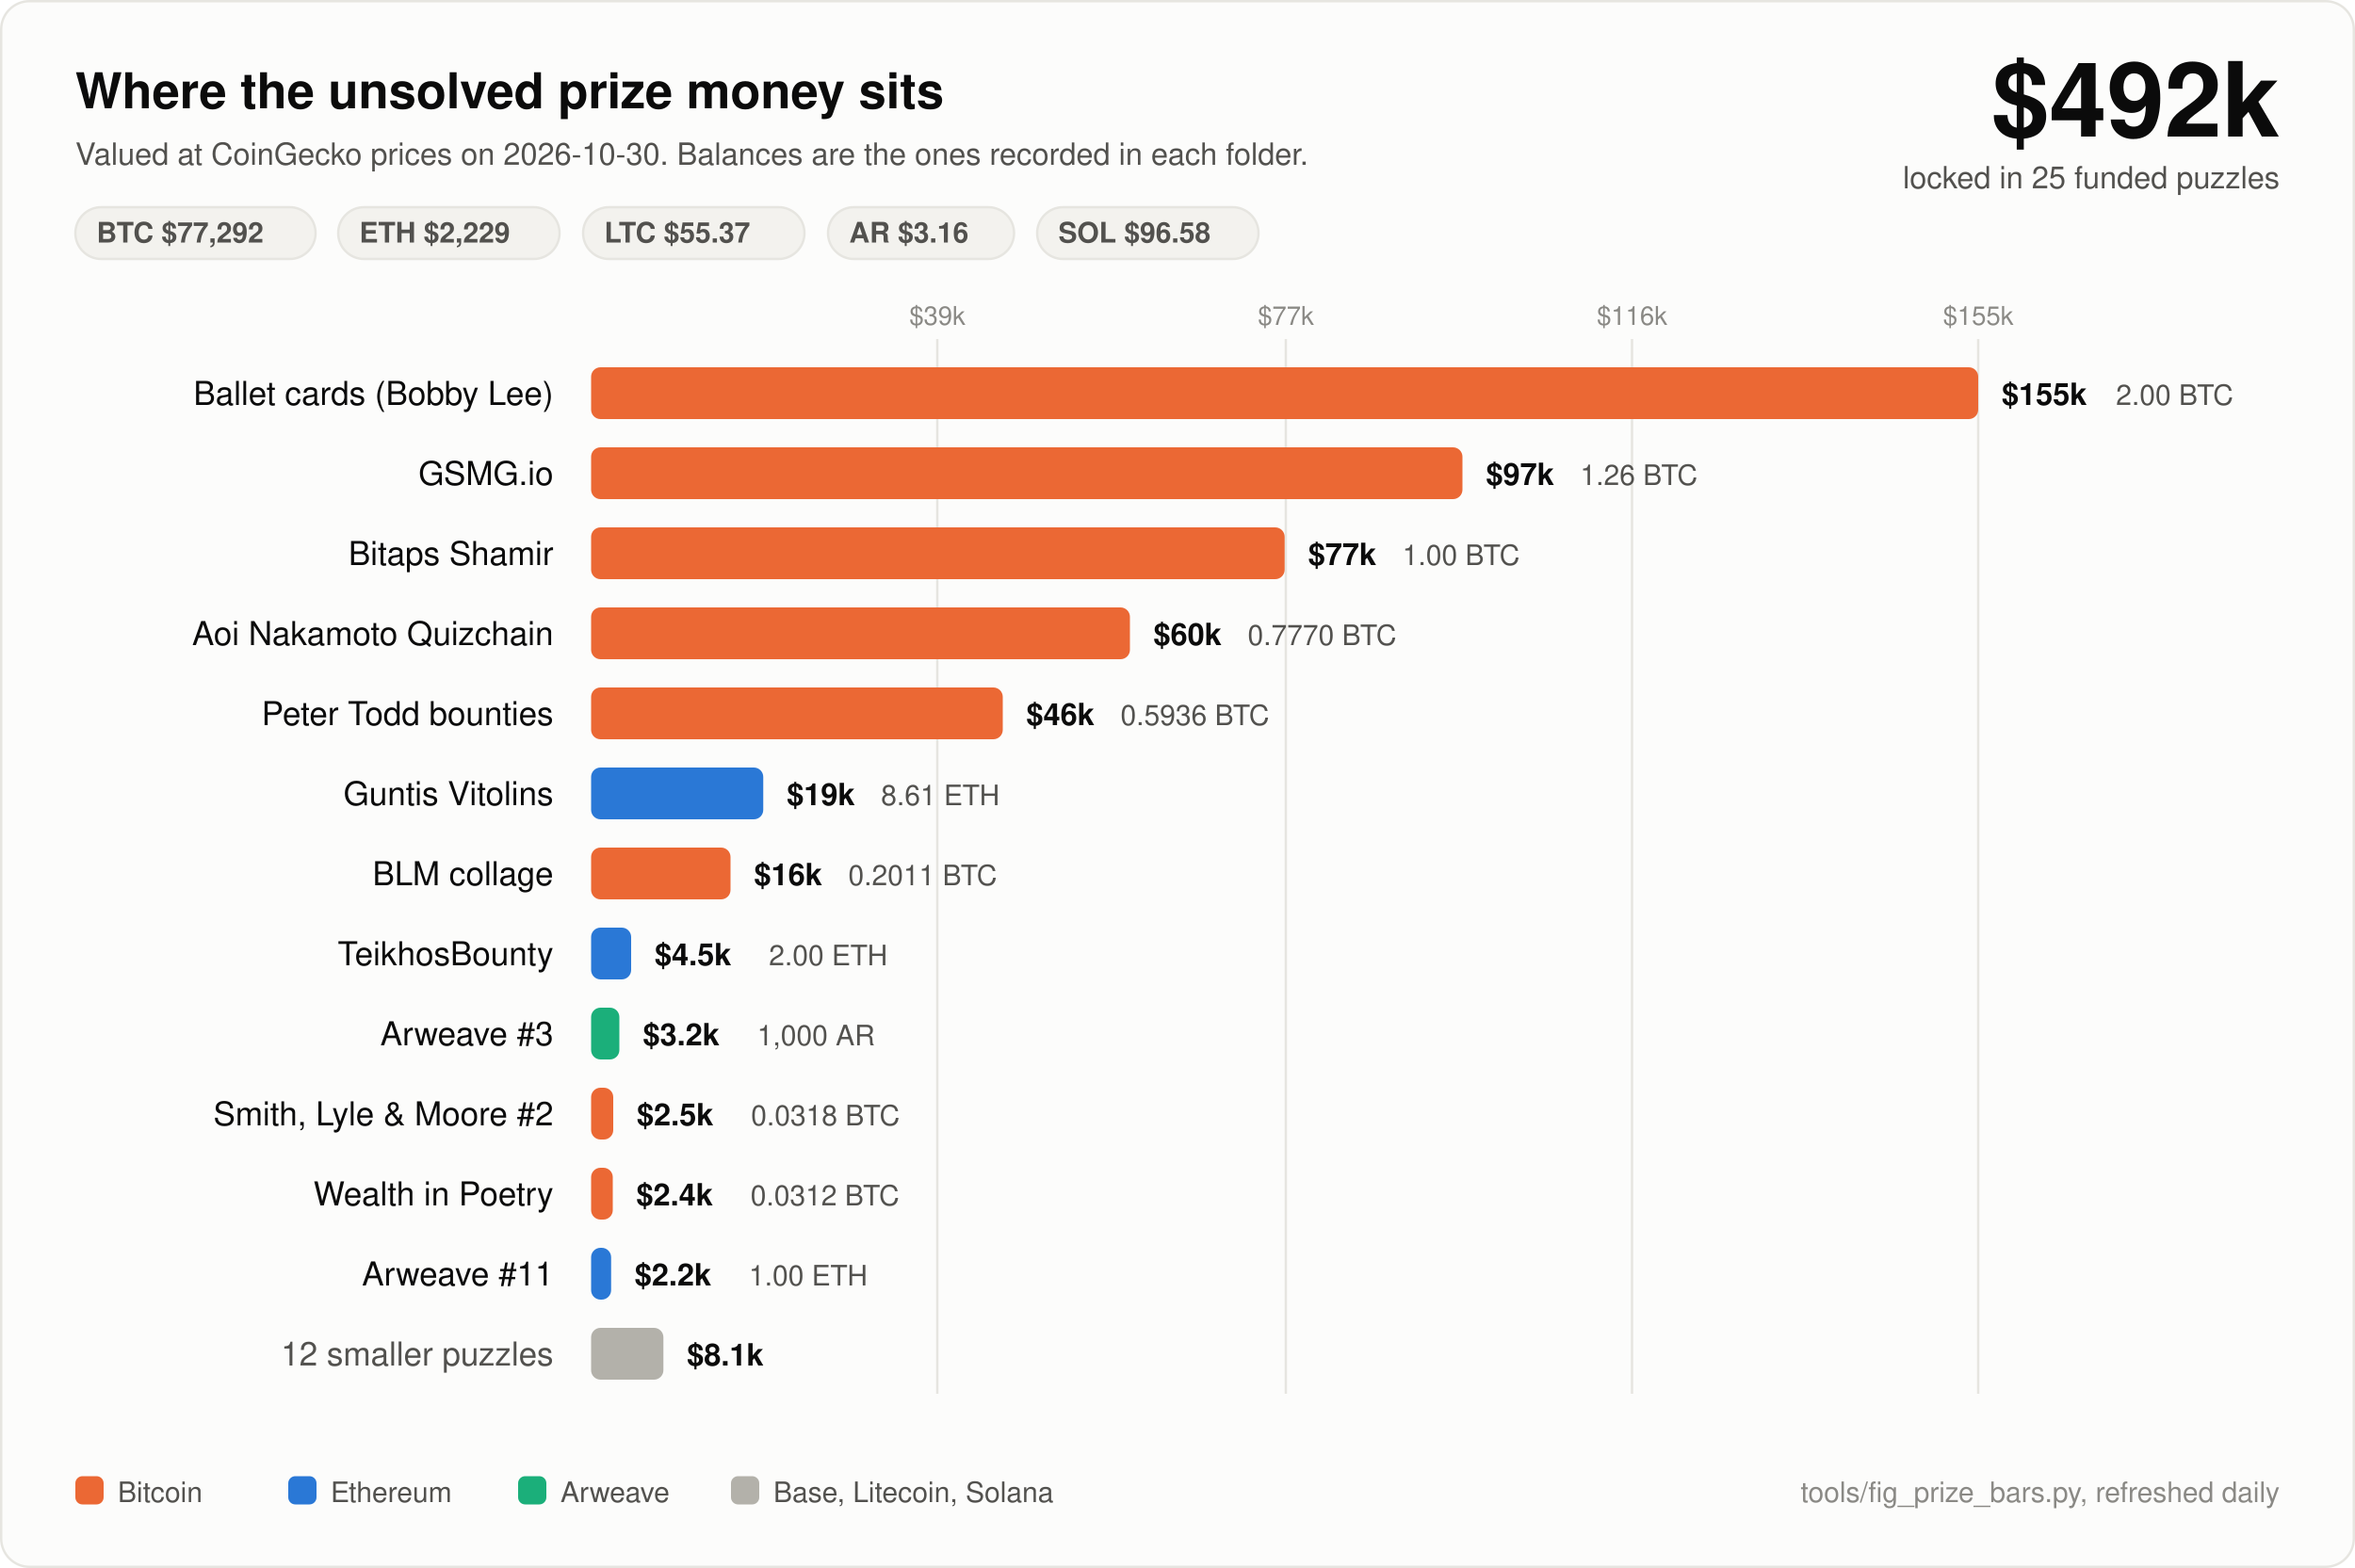
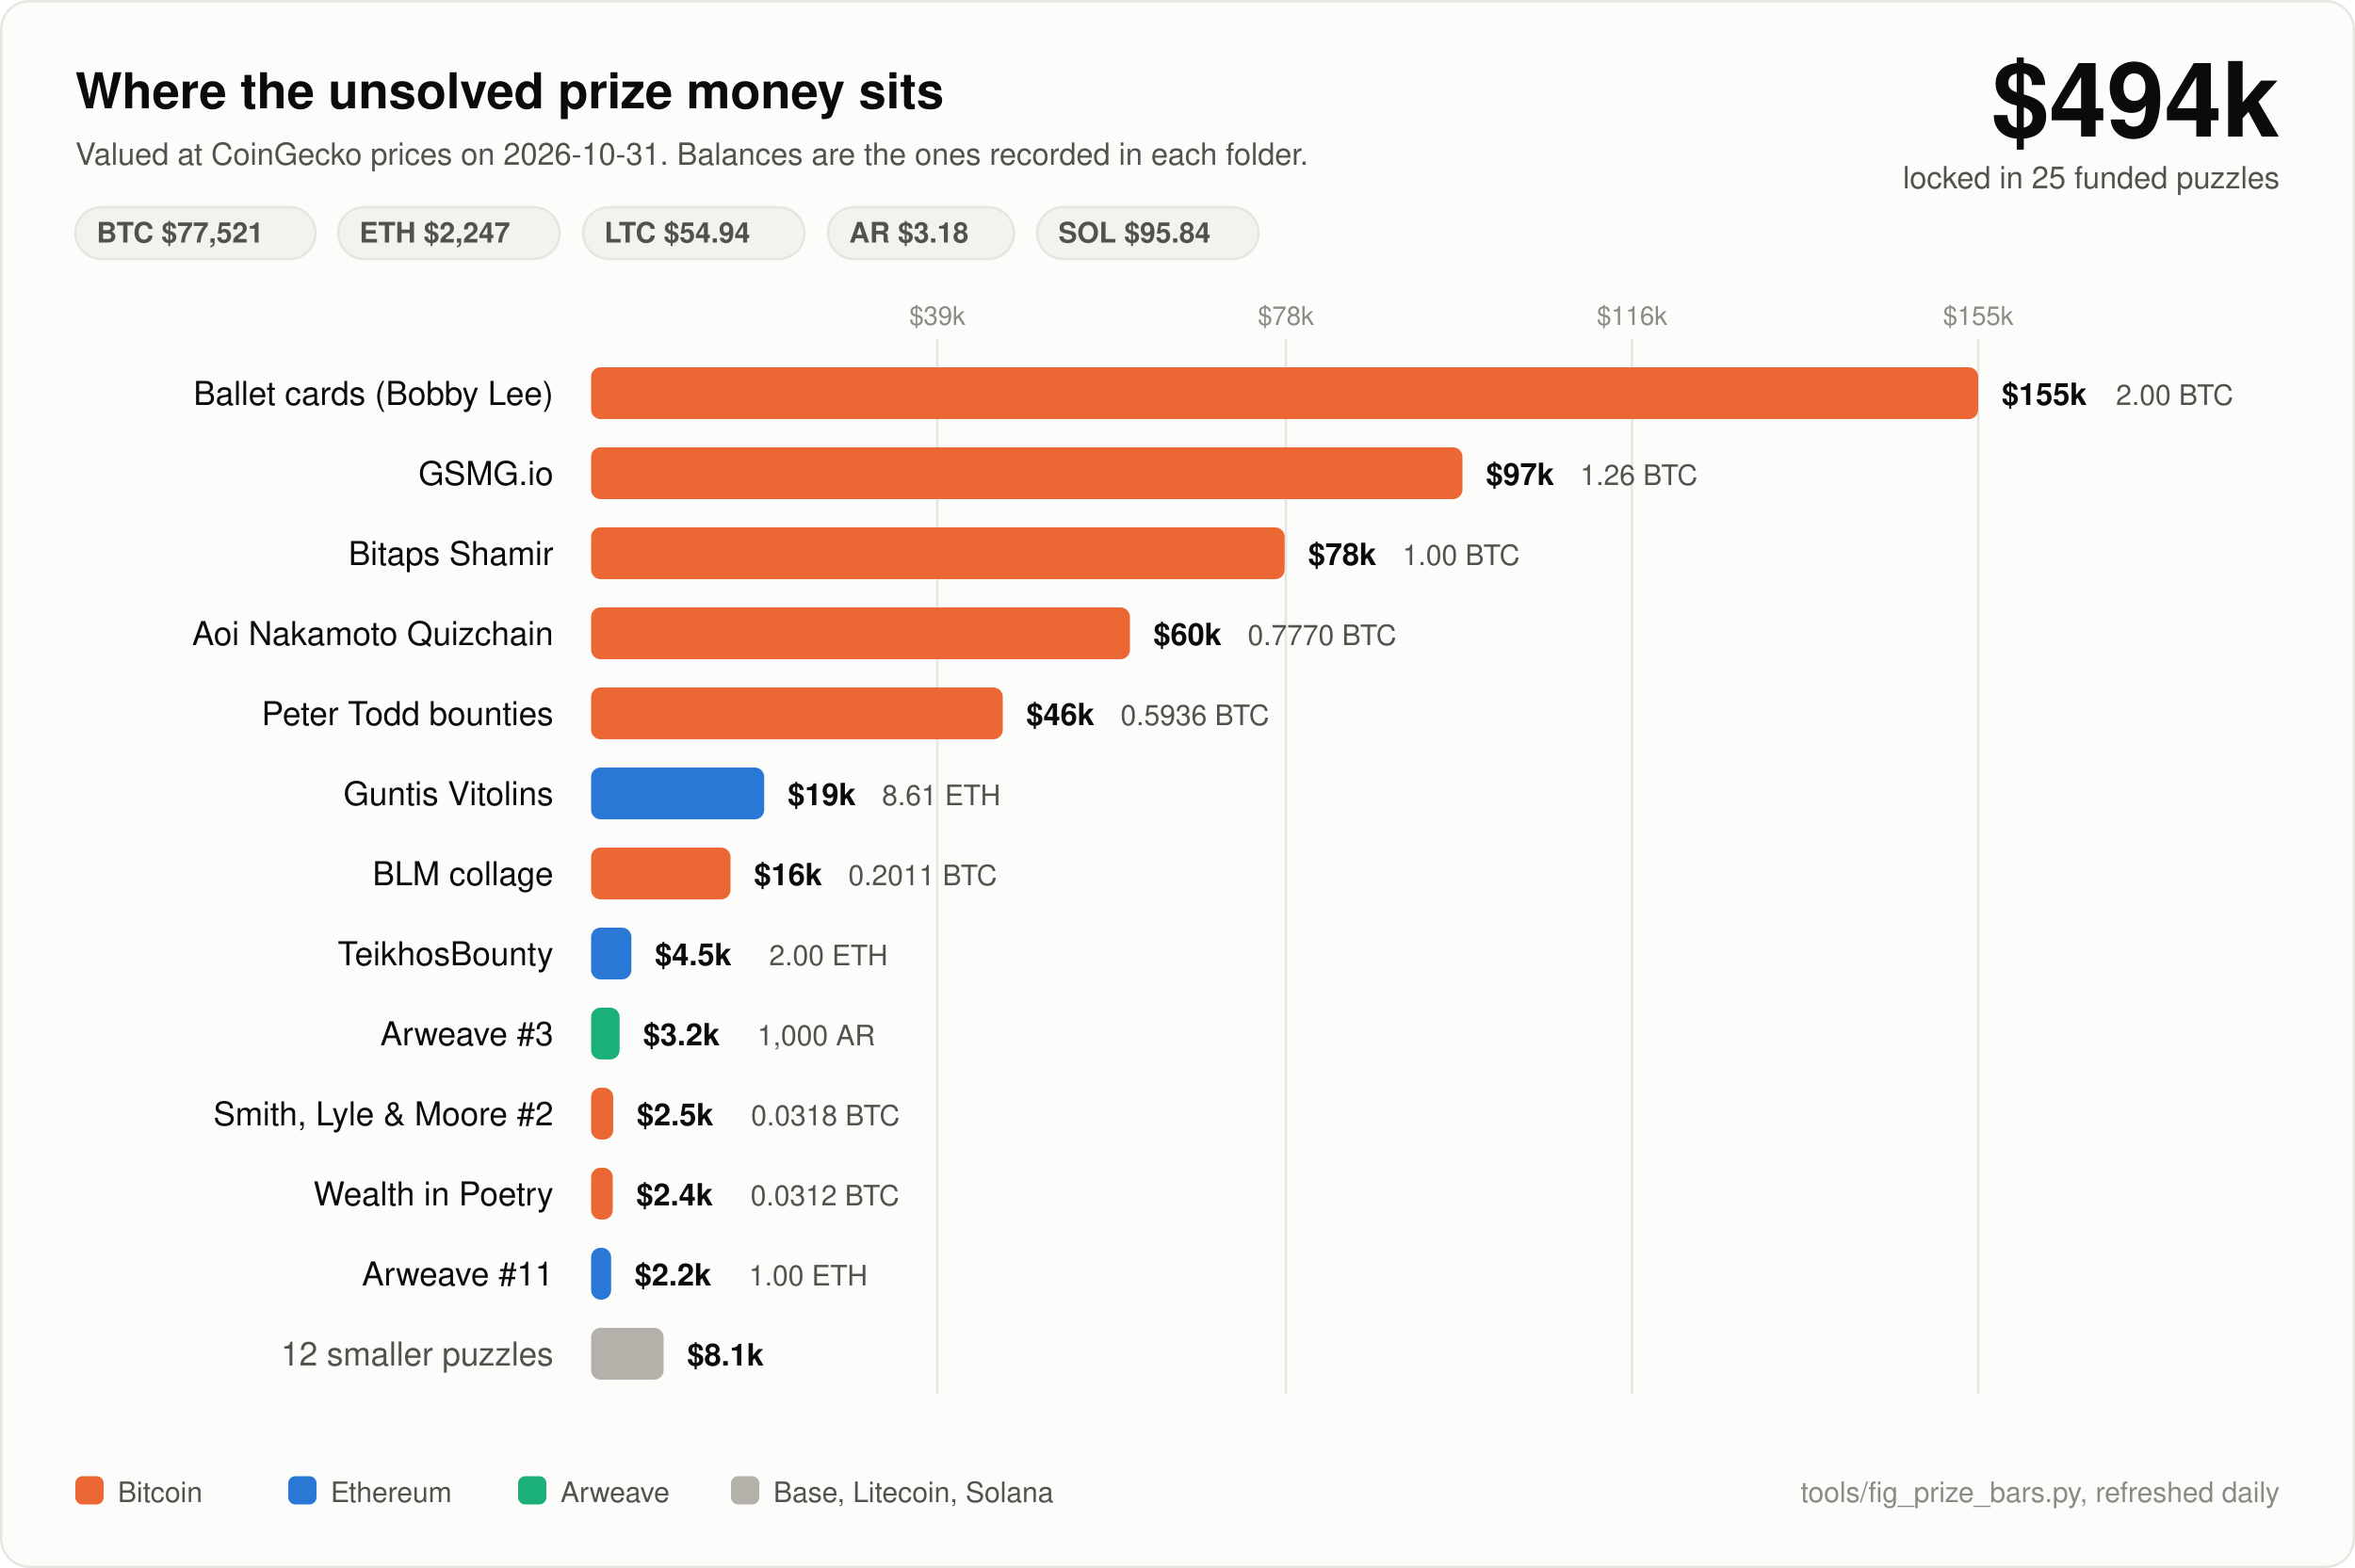
<svg xmlns="http://www.w3.org/2000/svg" width="1000" height="666" viewBox="0 0 1000 666" font-family="ui-sans-serif, -apple-system, Segoe UI, Helvetica, Arial, sans-serif">
  <rect x="0.5" y="0.5" width="999" height="665" rx="12" fill="#fcfcfb" stroke="#e6e5e0" />
  <text x="32" y="46" fill="#0b0b0b" font-size="21" font-weight="700">Where the unsolved prize money sits</text>
-   <text x="32" y="70" fill="#52514e" font-size="13">Valued at CoinGecko prices on 2026-10-30. Balances are the ones recorded in each folder.</text>
-   <text x="968" y="58" fill="#0b0b0b" font-size="44" font-weight="700" text-anchor="end">$492k</text>
+   <text x="32" y="70" fill="#52514e" font-size="13">Valued at CoinGecko prices on 2026-10-31. Balances are the ones recorded in each folder.</text>
+   <text x="968" y="58" fill="#0b0b0b" font-size="44" font-weight="700" text-anchor="end">$494k</text>
  <text x="968" y="80" fill="#52514e" font-size="13" text-anchor="end">locked in 25 funded puzzles</text>
  <rect x="32" y="88" width="102" height="22" rx="11" fill="#f3f2ee" stroke="#e6e5e0" />
-   <text x="41" y="103" fill="#52514e" font-size="12" font-weight="600">BTC $77,292</text>
+   <text x="41" y="103" fill="#52514e" font-size="12" font-weight="600">BTC $77,521</text>
  <rect x="143.6" y="88" width="94" height="22" rx="11" fill="#f3f2ee" stroke="#e6e5e0" />
-   <text x="152.6" y="103" fill="#52514e" font-size="12" font-weight="600">ETH $2,229</text>
+   <text x="152.6" y="103" fill="#52514e" font-size="12" font-weight="600">ETH $2,247</text>
  <rect x="247.6" y="88" width="94" height="22" rx="11" fill="#f3f2ee" stroke="#e6e5e0" />
-   <text x="256.6" y="103" fill="#52514e" font-size="12" font-weight="600">LTC $55.37</text>
+   <text x="256.6" y="103" fill="#52514e" font-size="12" font-weight="600">LTC $54.94</text>
  <rect x="351.6" y="88" width="79" height="22" rx="11" fill="#f3f2ee" stroke="#e6e5e0" />
-   <text x="360.6" y="103" fill="#52514e" font-size="12" font-weight="600">AR $3.16</text>
+   <text x="360.6" y="103" fill="#52514e" font-size="12" font-weight="600">AR $3.18</text>
  <rect x="440.4" y="88" width="94" height="22" rx="11" fill="#f3f2ee" stroke="#e6e5e0" />
-   <text x="449.4" y="103" fill="#52514e" font-size="12" font-weight="600">SOL $96.58</text>
+   <text x="449.4" y="103" fill="#52514e" font-size="12" font-weight="600">SOL $95.84</text>
  <line x1="398" y1="144" x2="398" y2="592" stroke="#e6e5e0" stroke-width="1" />
  <text x="398" y="138" fill="#8a8985" font-size="11" text-anchor="middle">$39k</text>
  <line x1="546" y1="144" x2="546" y2="592" stroke="#e6e5e0" stroke-width="1" />
-   <text x="546" y="138" fill="#8a8985" font-size="11" text-anchor="middle">$77k</text>
+   <text x="546" y="138" fill="#8a8985" font-size="11" text-anchor="middle">$78k</text>
  <line x1="693" y1="144" x2="693" y2="592" stroke="#e6e5e0" stroke-width="1" />
  <text x="693" y="138" fill="#8a8985" font-size="11" text-anchor="middle">$116k</text>
  <line x1="840" y1="144" x2="840" y2="592" stroke="#e6e5e0" stroke-width="1" />
  <text x="840" y="138" fill="#8a8985" font-size="11" text-anchor="middle">$155k</text>
  <text x="235" y="172" fill="#0b0b0b" font-size="14" text-anchor="end">Ballet cards (Bobby Lee)</text>
  <rect x="251" y="156" width="589.0" height="22" rx="4" fill="#eb6834" />
  <text x="850.0" y="172" fill="#0b0b0b" font-size="13" font-weight="600">$155k</text>
  <text x="898.5" y="172" fill="#52514e" font-size="12">2.00 BTC</text>
  <text x="235" y="206" fill="#0b0b0b" font-size="14" text-anchor="end">GSMG.io</text>
  <rect x="251" y="190" width="370.0" height="22" rx="4" fill="#eb6834" />
  <text x="631.0" y="206" fill="#0b0b0b" font-size="13" font-weight="600">$97k</text>
  <text x="671.0" y="206" fill="#52514e" font-size="12">1.26 BTC</text>
  <text x="235" y="240" fill="#0b0b0b" font-size="14" text-anchor="end">Bitaps Shamir</text>
  <rect x="251" y="224" width="294.5" height="22" rx="4" fill="#eb6834" />
-   <text x="555.5" y="240" fill="#0b0b0b" font-size="13" font-weight="600">$77k</text>
+   <text x="555.5" y="240" fill="#0b0b0b" font-size="13" font-weight="600">$78k</text>
  <text x="595.5" y="240" fill="#52514e" font-size="12">1.00 BTC</text>
  <text x="235" y="274" fill="#0b0b0b" font-size="14" text-anchor="end">Aoi Nakamoto Quizchain</text>
  <rect x="251" y="258" width="228.8" height="22" rx="4" fill="#eb6834" />
  <text x="489.8" y="274" fill="#0b0b0b" font-size="13" font-weight="600">$60k</text>
  <text x="529.8" y="274" fill="#52514e" font-size="12">0.7770 BTC</text>
  <text x="235" y="308" fill="#0b0b0b" font-size="14" text-anchor="end">Peter Todd bounties</text>
  <rect x="251" y="292" width="174.8" height="22" rx="4" fill="#eb6834" />
  <text x="435.8" y="308" fill="#0b0b0b" font-size="13" font-weight="600">$46k</text>
  <text x="475.8" y="308" fill="#52514e" font-size="12">0.5936 BTC</text>
  <text x="235" y="342" fill="#0b0b0b" font-size="14" text-anchor="end">Guntis Vitolins</text>
-   <rect x="251" y="326" width="73.1" height="22" rx="4" fill="#2a78d6" />
-   <text x="334.1" y="342" fill="#0b0b0b" font-size="13" font-weight="600">$19k</text>
-   <text x="374.1" y="342" fill="#52514e" font-size="12">8.61 ETH</text>
+   <rect x="251" y="326" width="73.5" height="22" rx="4" fill="#2a78d6" />
+   <text x="334.5" y="342" fill="#0b0b0b" font-size="13" font-weight="600">$19k</text>
+   <text x="374.5" y="342" fill="#52514e" font-size="12">8.61 ETH</text>
  <text x="235" y="376" fill="#0b0b0b" font-size="14" text-anchor="end">BLM collage</text>
  <rect x="251" y="360" width="59.2" height="22" rx="4" fill="#eb6834" />
  <text x="320.2" y="376" fill="#0b0b0b" font-size="13" font-weight="600">$16k</text>
  <text x="360.2" y="376" fill="#52514e" font-size="12">0.2011 BTC</text>
  <text x="235" y="410" fill="#0b0b0b" font-size="14" text-anchor="end">TeikhosBounty</text>
-   <rect x="251" y="394" width="17.0" height="22" rx="4" fill="#2a78d6" />
-   <text x="278.0" y="410" fill="#0b0b0b" font-size="13" font-weight="600">$4.5k</text>
-   <text x="326.5" y="410" fill="#52514e" font-size="12">2.00 ETH</text>
+   <rect x="251" y="394" width="17.1" height="22" rx="4" fill="#2a78d6" />
+   <text x="278.1" y="410" fill="#0b0b0b" font-size="13" font-weight="600">$4.5k</text>
+   <text x="326.6" y="410" fill="#52514e" font-size="12">2.00 ETH</text>
  <text x="235" y="444" fill="#0b0b0b" font-size="14" text-anchor="end">Arweave #3</text>
-   <rect x="251" y="428" width="12.0" height="22" rx="4" fill="#1baf7a" />
-   <text x="273.0" y="444" fill="#0b0b0b" font-size="13" font-weight="600">$3.2k</text>
-   <text x="321.5" y="444" fill="#52514e" font-size="12">1,000 AR</text>
+   <rect x="251" y="428" width="12.1" height="22" rx="4" fill="#1baf7a" />
+   <text x="273.1" y="444" fill="#0b0b0b" font-size="13" font-weight="600">$3.2k</text>
+   <text x="321.6" y="444" fill="#52514e" font-size="12">1,000 AR</text>
  <text x="235" y="478" fill="#0b0b0b" font-size="14" text-anchor="end">Smith, Lyle &amp; Moore #2</text>
  <rect x="251" y="462" width="9.4" height="22" rx="4" fill="#eb6834" />
  <text x="270.4" y="478" fill="#0b0b0b" font-size="13" font-weight="600">$2.5k</text>
  <text x="318.9" y="478" fill="#52514e" font-size="12">0.0318 BTC</text>
  <text x="235" y="512" fill="#0b0b0b" font-size="14" text-anchor="end">Wealth in Poetry</text>
  <rect x="251" y="496" width="9.2" height="22" rx="4" fill="#eb6834" />
  <text x="270.2" y="512" fill="#0b0b0b" font-size="13" font-weight="600">$2.4k</text>
  <text x="318.7" y="512" fill="#52514e" font-size="12">0.0312 BTC</text>
  <text x="235" y="546" fill="#0b0b0b" font-size="14" text-anchor="end">Arweave #11</text>
  <rect x="251" y="530" width="8.5" height="22" rx="4" fill="#2a78d6" />
  <text x="269.5" y="546" fill="#0b0b0b" font-size="13" font-weight="600">$2.2k</text>
  <text x="318.0" y="546" fill="#52514e" font-size="12">1.00 ETH</text>
  <text x="235" y="580" fill="#52514e" font-size="14" text-anchor="end">12 smaller puzzles</text>
-   <rect x="251" y="564" width="30.7" height="22" rx="4" fill="#b3b1aa" />
-   <text x="291.7" y="580" fill="#0b0b0b" font-size="13" font-weight="600">$8.1k</text>
+   <rect x="251" y="564" width="30.8" height="22" rx="4" fill="#b3b1aa" />
+   <text x="291.8" y="580" fill="#0b0b0b" font-size="13" font-weight="600">$8.1k</text>
  <rect x="32" y="627" width="12" height="12" rx="3" fill="#eb6834" />
  <text x="50" y="638" fill="#52514e" font-size="12">Bitcoin</text>
  <rect x="122.4" y="627" width="12" height="12" rx="3" fill="#2a78d6" />
  <text x="140.4" y="638" fill="#52514e" font-size="12">Ethereum</text>
  <rect x="220.0" y="627" width="12" height="12" rx="3" fill="#1baf7a" />
  <text x="238.0" y="638" fill="#52514e" font-size="12">Arweave</text>
  <rect x="310.4" y="627" width="12" height="12" rx="3" fill="#b3b1aa" />
  <text x="328.4" y="638" fill="#52514e" font-size="12">Base, Litecoin, Solana</text>
  <text x="968" y="638" fill="#8a8985" font-size="12" text-anchor="end">tools/fig_prize_bars.py, refreshed daily</text>
</svg>
